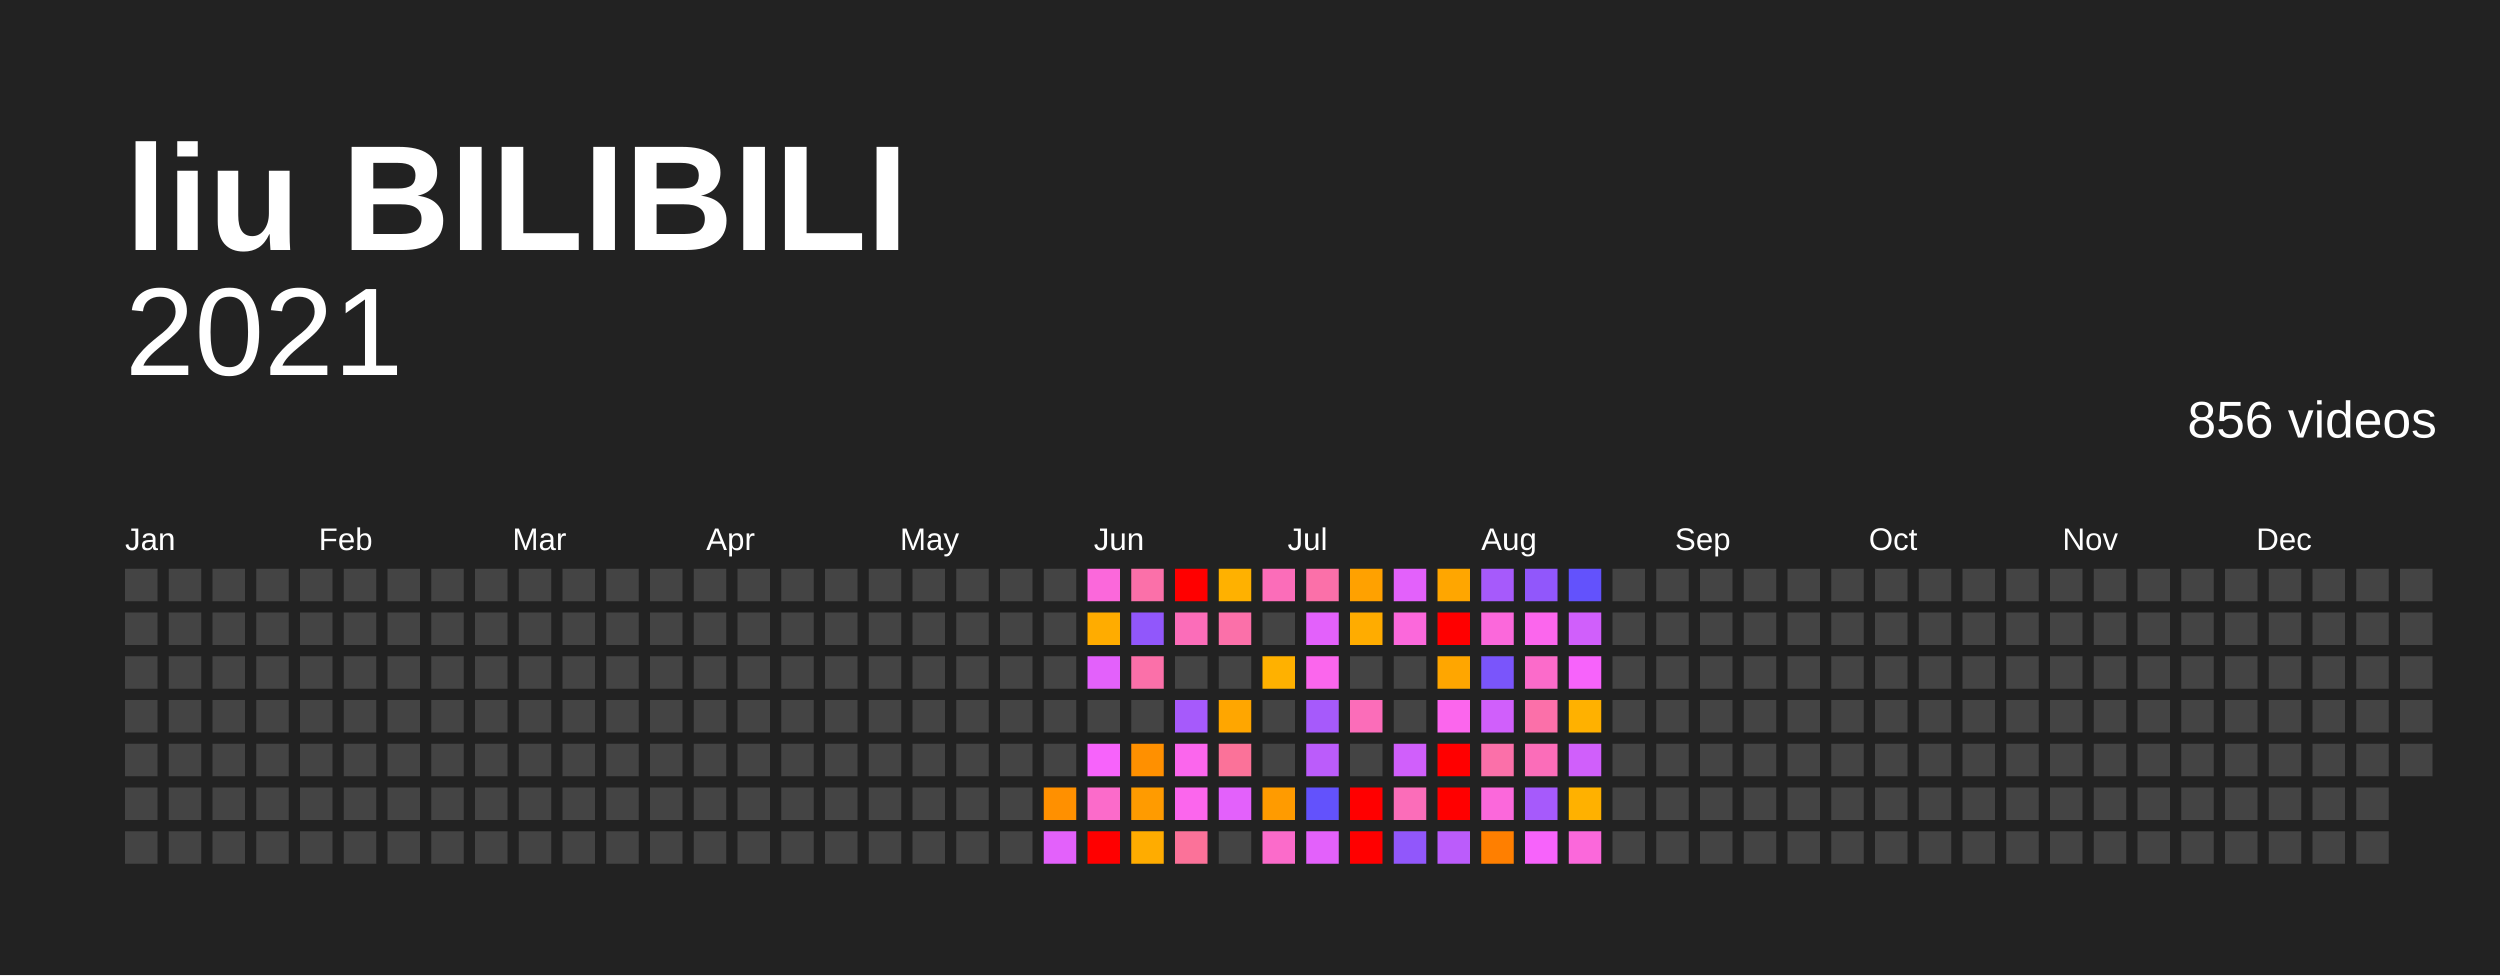
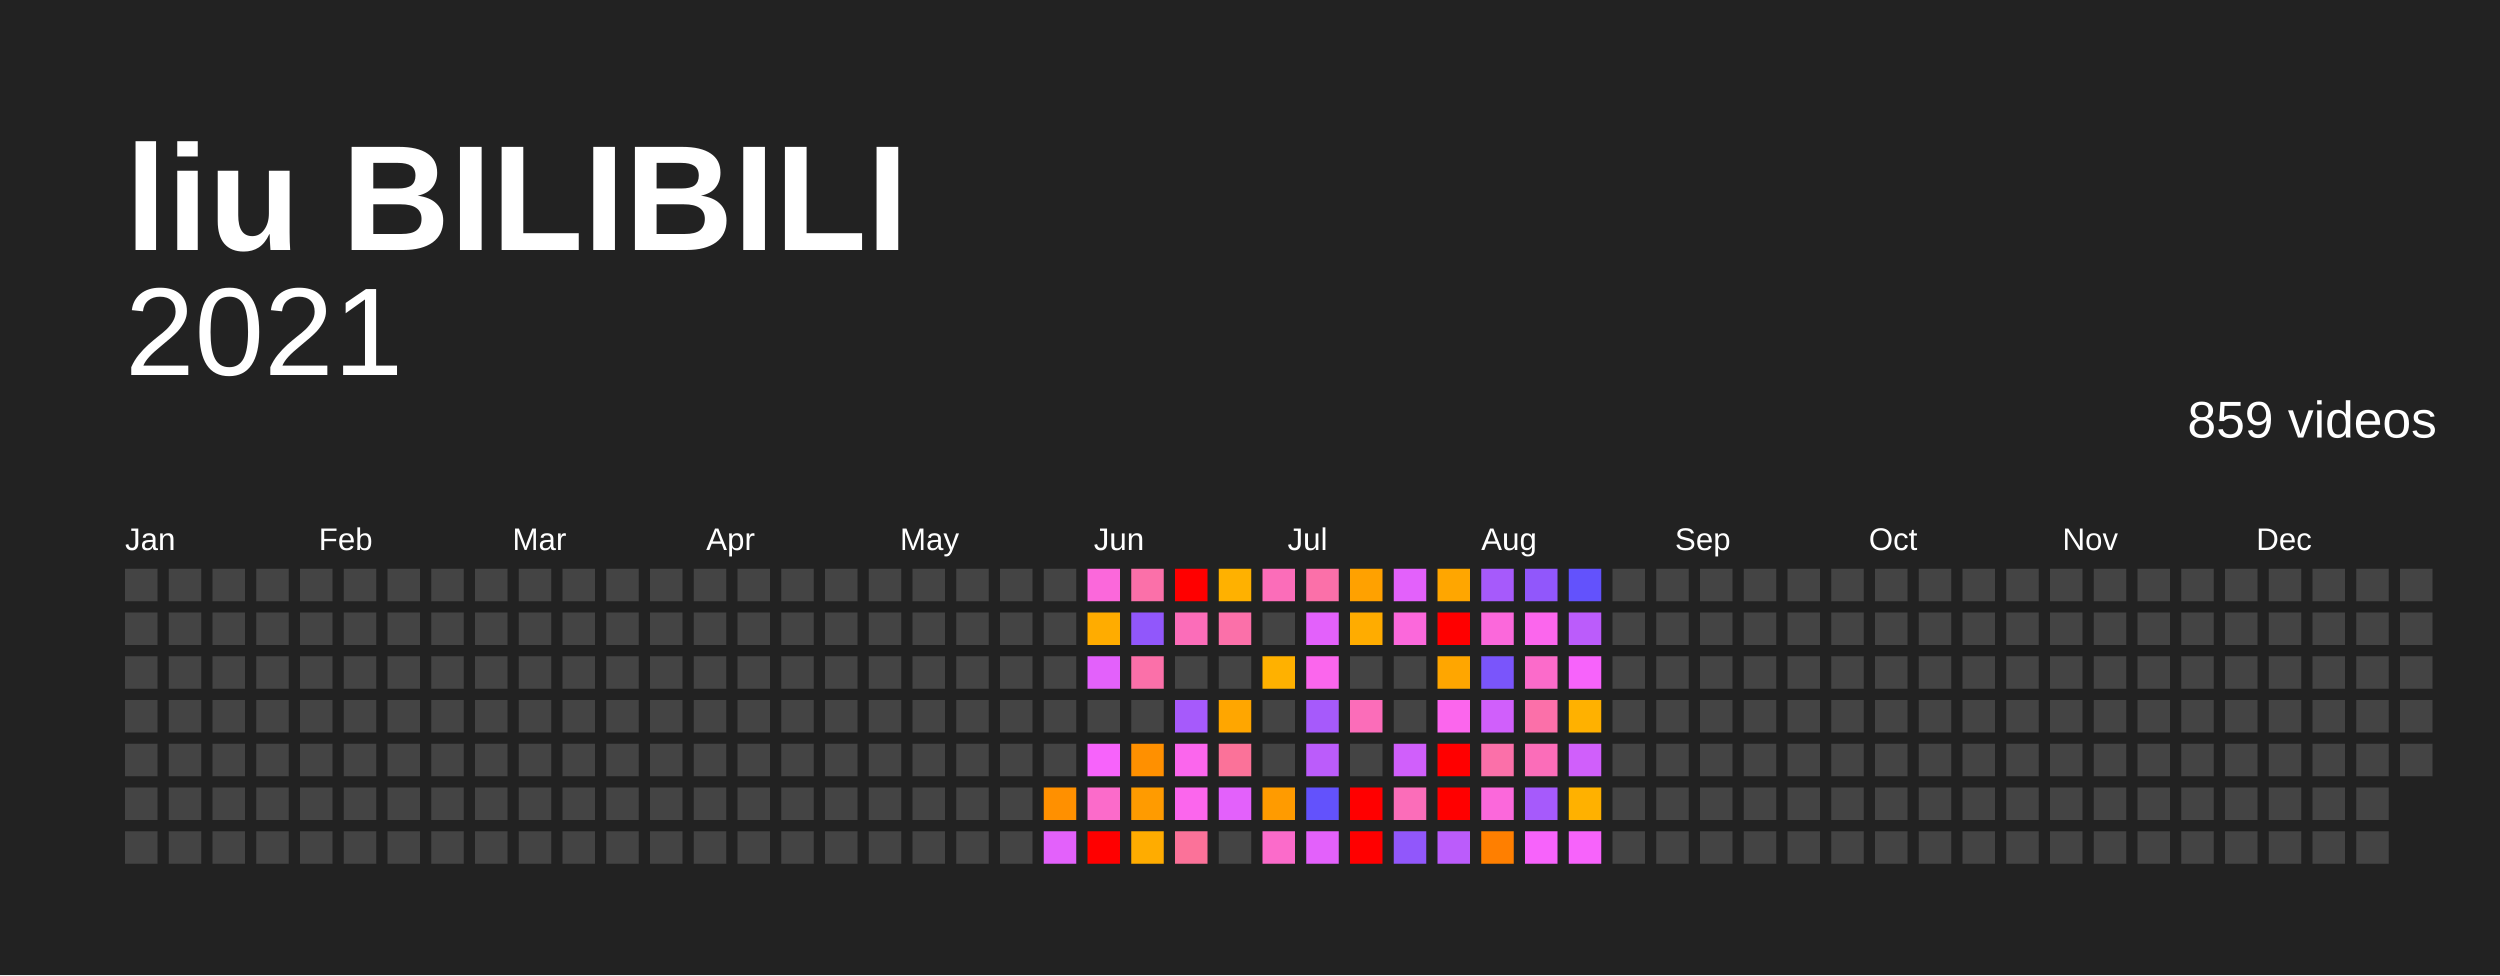
<svg xmlns="http://www.w3.org/2000/svg" baseProfile="full" height="78mm" version="1.1" viewBox="0,0,200,78" width="200mm">
  <defs />
  <rect fill="#222222" height="78" width="200" x="0" y="0" />
  <text fill="#FFFFFF" style="font-size:12px; font-family:Arial; font-weight:bold;" x="10" y="20">liu BILIBILI</text>
  <text alignment-baseline="hanging" fill="#FFFFFF" style="font-size:10.0px; font-family:Arial;" x="10" y="30">2021</text>
-   <text alignment-baseline="hanging" fill="#FFFFFF" style="font-size:4.125px; font-family:Arial;" x="175" y="35">856 videos</text>
+   <text alignment-baseline="hanging" fill="#FFFFFF" style="font-size:4.125px; font-family:Arial;" x="175" y="35">859 videos</text>
  <text fill="#FFFFFF" style="font-size:2.5px; font-family:Arial" x="10.0" y="44">Jan</text>
  <text fill="#FFFFFF" style="font-size:2.5px; font-family:Arial" x="25.5" y="44">Feb</text>
  <text fill="#FFFFFF" style="font-size:2.5px; font-family:Arial" x="41.0" y="44">Mar</text>
  <text fill="#FFFFFF" style="font-size:2.5px; font-family:Arial" x="56.5" y="44">Apr</text>
  <text fill="#FFFFFF" style="font-size:2.5px; font-family:Arial" x="72.0" y="44">May</text>
  <text fill="#FFFFFF" style="font-size:2.5px; font-family:Arial" x="87.5" y="44">Jun</text>
  <text fill="#FFFFFF" style="font-size:2.5px; font-family:Arial" x="103.0" y="44">Jul</text>
  <text fill="#FFFFFF" style="font-size:2.5px; font-family:Arial" x="118.5" y="44">Aug</text>
  <text fill="#FFFFFF" style="font-size:2.5px; font-family:Arial" x="134.0" y="44">Sep</text>
  <text fill="#FFFFFF" style="font-size:2.5px; font-family:Arial" x="149.5" y="44">Oct</text>
  <text fill="#FFFFFF" style="font-size:2.5px; font-family:Arial" x="165.0" y="44">Nov</text>
  <text fill="#FFFFFF" style="font-size:2.5px; font-family:Arial" x="180.5" y="44">Dec</text>
  <rect fill="#444444" height="2.6" width="2.6" x="10.0" y="45.5" />
  <rect fill="#444444" height="2.6" width="2.6" x="10.0" y="49.0" />
  <rect fill="#444444" height="2.6" width="2.6" x="10.0" y="52.5" />
  <rect fill="#444444" height="2.6" width="2.6" x="10.0" y="56.0" />
  <rect fill="#444444" height="2.6" width="2.6" x="10.0" y="59.5" />
  <rect fill="#444444" height="2.6" width="2.6" x="10.0" y="63.0" />
  <rect fill="#444444" height="2.6" width="2.6" x="10.0" y="66.5" />
  <rect fill="#444444" height="2.6" width="2.6" x="13.5" y="45.5" />
  <rect fill="#444444" height="2.6" width="2.6" x="13.5" y="49.0" />
  <rect fill="#444444" height="2.6" width="2.6" x="13.5" y="52.5" />
  <rect fill="#444444" height="2.6" width="2.6" x="13.5" y="56.0" />
  <rect fill="#444444" height="2.6" width="2.6" x="13.5" y="59.5" />
  <rect fill="#444444" height="2.6" width="2.6" x="13.5" y="63.0" />
  <rect fill="#444444" height="2.6" width="2.6" x="13.5" y="66.5" />
  <rect fill="#444444" height="2.6" width="2.6" x="17.0" y="45.5" />
  <rect fill="#444444" height="2.6" width="2.6" x="17.0" y="49.0" />
  <rect fill="#444444" height="2.6" width="2.6" x="17.0" y="52.5" />
  <rect fill="#444444" height="2.6" width="2.6" x="17.0" y="56.0" />
  <rect fill="#444444" height="2.6" width="2.6" x="17.0" y="59.5" />
  <rect fill="#444444" height="2.6" width="2.6" x="17.0" y="63.0" />
  <rect fill="#444444" height="2.6" width="2.6" x="17.0" y="66.5" />
  <rect fill="#444444" height="2.6" width="2.6" x="20.5" y="45.5" />
  <rect fill="#444444" height="2.6" width="2.6" x="20.5" y="49.0" />
  <rect fill="#444444" height="2.6" width="2.6" x="20.5" y="52.5" />
  <rect fill="#444444" height="2.6" width="2.6" x="20.5" y="56.0" />
  <rect fill="#444444" height="2.6" width="2.6" x="20.5" y="59.5" />
  <rect fill="#444444" height="2.6" width="2.6" x="20.5" y="63.0" />
  <rect fill="#444444" height="2.6" width="2.6" x="20.5" y="66.5" />
  <rect fill="#444444" height="2.6" width="2.6" x="24.0" y="45.5" />
  <rect fill="#444444" height="2.6" width="2.6" x="24.0" y="49.0" />
  <rect fill="#444444" height="2.6" width="2.6" x="24.0" y="52.5" />
  <rect fill="#444444" height="2.6" width="2.6" x="24.0" y="56.0" />
  <rect fill="#444444" height="2.6" width="2.6" x="24.0" y="59.5" />
  <rect fill="#444444" height="2.6" width="2.6" x="24.0" y="63.0" />
  <rect fill="#444444" height="2.6" width="2.6" x="24.0" y="66.5" />
  <rect fill="#444444" height="2.6" width="2.6" x="27.5" y="45.5" />
  <rect fill="#444444" height="2.6" width="2.6" x="27.5" y="49.0" />
  <rect fill="#444444" height="2.6" width="2.6" x="27.5" y="52.5" />
  <rect fill="#444444" height="2.6" width="2.6" x="27.5" y="56.0" />
  <rect fill="#444444" height="2.6" width="2.6" x="27.5" y="59.5" />
  <rect fill="#444444" height="2.6" width="2.6" x="27.5" y="63.0" />
  <rect fill="#444444" height="2.6" width="2.6" x="27.5" y="66.5" />
  <rect fill="#444444" height="2.6" width="2.6" x="31.0" y="45.5" />
  <rect fill="#444444" height="2.6" width="2.6" x="31.0" y="49.0" />
  <rect fill="#444444" height="2.6" width="2.6" x="31.0" y="52.5" />
  <rect fill="#444444" height="2.6" width="2.6" x="31.0" y="56.0" />
  <rect fill="#444444" height="2.6" width="2.6" x="31.0" y="59.5" />
  <rect fill="#444444" height="2.6" width="2.6" x="31.0" y="63.0" />
  <rect fill="#444444" height="2.6" width="2.6" x="31.0" y="66.5" />
  <rect fill="#444444" height="2.6" width="2.6" x="34.5" y="45.5" />
  <rect fill="#444444" height="2.6" width="2.6" x="34.5" y="49.0" />
  <rect fill="#444444" height="2.6" width="2.6" x="34.5" y="52.5" />
  <rect fill="#444444" height="2.6" width="2.6" x="34.5" y="56.0" />
  <rect fill="#444444" height="2.6" width="2.6" x="34.5" y="59.5" />
  <rect fill="#444444" height="2.6" width="2.6" x="34.5" y="63.0" />
  <rect fill="#444444" height="2.6" width="2.6" x="34.5" y="66.5" />
  <rect fill="#444444" height="2.6" width="2.6" x="38.0" y="45.5" />
  <rect fill="#444444" height="2.6" width="2.6" x="38.0" y="49.0" />
  <rect fill="#444444" height="2.6" width="2.6" x="38.0" y="52.5" />
  <rect fill="#444444" height="2.6" width="2.6" x="38.0" y="56.0" />
  <rect fill="#444444" height="2.6" width="2.6" x="38.0" y="59.5" />
  <rect fill="#444444" height="2.6" width="2.6" x="38.0" y="63.0" />
  <rect fill="#444444" height="2.6" width="2.6" x="38.0" y="66.5" />
  <rect fill="#444444" height="2.6" width="2.6" x="41.5" y="45.5" />
  <rect fill="#444444" height="2.6" width="2.6" x="41.5" y="49.0" />
  <rect fill="#444444" height="2.6" width="2.6" x="41.5" y="52.5" />
  <rect fill="#444444" height="2.6" width="2.6" x="41.5" y="56.0" />
  <rect fill="#444444" height="2.6" width="2.6" x="41.5" y="59.5" />
  <rect fill="#444444" height="2.6" width="2.6" x="41.5" y="63.0" />
  <rect fill="#444444" height="2.6" width="2.6" x="41.5" y="66.5" />
  <rect fill="#444444" height="2.6" width="2.6" x="45.0" y="45.5" />
  <rect fill="#444444" height="2.6" width="2.6" x="45.0" y="49.0" />
  <rect fill="#444444" height="2.6" width="2.6" x="45.0" y="52.5" />
  <rect fill="#444444" height="2.6" width="2.6" x="45.0" y="56.0" />
  <rect fill="#444444" height="2.6" width="2.6" x="45.0" y="59.5" />
  <rect fill="#444444" height="2.6" width="2.6" x="45.0" y="63.0" />
  <rect fill="#444444" height="2.6" width="2.6" x="45.0" y="66.5" />
  <rect fill="#444444" height="2.6" width="2.6" x="48.5" y="45.5" />
  <rect fill="#444444" height="2.6" width="2.6" x="48.5" y="49.0" />
  <rect fill="#444444" height="2.6" width="2.6" x="48.5" y="52.5" />
  <rect fill="#444444" height="2.6" width="2.6" x="48.5" y="56.0" />
  <rect fill="#444444" height="2.6" width="2.6" x="48.5" y="59.5" />
  <rect fill="#444444" height="2.6" width="2.6" x="48.5" y="63.0" />
  <rect fill="#444444" height="2.6" width="2.6" x="48.5" y="66.5" />
  <rect fill="#444444" height="2.6" width="2.6" x="52.0" y="45.5" />
  <rect fill="#444444" height="2.6" width="2.6" x="52.0" y="49.0" />
  <rect fill="#444444" height="2.6" width="2.6" x="52.0" y="52.5" />
  <rect fill="#444444" height="2.6" width="2.6" x="52.0" y="56.0" />
  <rect fill="#444444" height="2.6" width="2.6" x="52.0" y="59.5" />
  <rect fill="#444444" height="2.6" width="2.6" x="52.0" y="63.0" />
  <rect fill="#444444" height="2.6" width="2.6" x="52.0" y="66.5" />
  <rect fill="#444444" height="2.6" width="2.6" x="55.5" y="45.5" />
  <rect fill="#444444" height="2.6" width="2.6" x="55.5" y="49.0" />
  <rect fill="#444444" height="2.6" width="2.6" x="55.5" y="52.5" />
  <rect fill="#444444" height="2.6" width="2.6" x="55.5" y="56.0" />
  <rect fill="#444444" height="2.6" width="2.6" x="55.5" y="59.5" />
  <rect fill="#444444" height="2.6" width="2.6" x="55.5" y="63.0" />
  <rect fill="#444444" height="2.6" width="2.6" x="55.5" y="66.5" />
  <rect fill="#444444" height="2.6" width="2.6" x="59.0" y="45.5" />
  <rect fill="#444444" height="2.6" width="2.6" x="59.0" y="49.0" />
  <rect fill="#444444" height="2.6" width="2.6" x="59.0" y="52.5" />
  <rect fill="#444444" height="2.6" width="2.6" x="59.0" y="56.0" />
  <rect fill="#444444" height="2.6" width="2.6" x="59.0" y="59.5" />
  <rect fill="#444444" height="2.6" width="2.6" x="59.0" y="63.0" />
  <rect fill="#444444" height="2.6" width="2.6" x="59.0" y="66.5" />
  <rect fill="#444444" height="2.6" width="2.6" x="62.5" y="45.5" />
  <rect fill="#444444" height="2.6" width="2.6" x="62.5" y="49.0" />
  <rect fill="#444444" height="2.6" width="2.6" x="62.5" y="52.5" />
  <rect fill="#444444" height="2.6" width="2.6" x="62.5" y="56.0" />
  <rect fill="#444444" height="2.6" width="2.6" x="62.5" y="59.5" />
  <rect fill="#444444" height="2.6" width="2.6" x="62.5" y="63.0" />
  <rect fill="#444444" height="2.6" width="2.6" x="62.5" y="66.5" />
  <rect fill="#444444" height="2.6" width="2.6" x="66.0" y="45.5" />
  <rect fill="#444444" height="2.6" width="2.6" x="66.0" y="49.0" />
  <rect fill="#444444" height="2.6" width="2.6" x="66.0" y="52.5" />
  <rect fill="#444444" height="2.6" width="2.6" x="66.0" y="56.0" />
  <rect fill="#444444" height="2.6" width="2.6" x="66.0" y="59.5" />
  <rect fill="#444444" height="2.6" width="2.6" x="66.0" y="63.0" />
  <rect fill="#444444" height="2.6" width="2.6" x="66.0" y="66.5" />
  <rect fill="#444444" height="2.6" width="2.6" x="69.5" y="45.5" />
  <rect fill="#444444" height="2.6" width="2.6" x="69.5" y="49.0" />
  <rect fill="#444444" height="2.6" width="2.6" x="69.5" y="52.5" />
  <rect fill="#444444" height="2.6" width="2.6" x="69.5" y="56.0" />
  <rect fill="#444444" height="2.6" width="2.6" x="69.5" y="59.5" />
  <rect fill="#444444" height="2.6" width="2.6" x="69.5" y="63.0" />
  <rect fill="#444444" height="2.6" width="2.6" x="69.5" y="66.5" />
  <rect fill="#444444" height="2.6" width="2.6" x="73.0" y="45.5" />
  <rect fill="#444444" height="2.6" width="2.6" x="73.0" y="49.0" />
  <rect fill="#444444" height="2.6" width="2.6" x="73.0" y="52.5" />
  <rect fill="#444444" height="2.6" width="2.6" x="73.0" y="56.0" />
  <rect fill="#444444" height="2.6" width="2.6" x="73.0" y="59.5" />
  <rect fill="#444444" height="2.6" width="2.6" x="73.0" y="63.0" />
  <rect fill="#444444" height="2.6" width="2.6" x="73.0" y="66.5" />
  <rect fill="#444444" height="2.6" width="2.6" x="76.5" y="45.5" />
  <rect fill="#444444" height="2.6" width="2.6" x="76.5" y="49.0" />
  <rect fill="#444444" height="2.6" width="2.6" x="76.5" y="52.5" />
  <rect fill="#444444" height="2.6" width="2.6" x="76.5" y="56.0" />
  <rect fill="#444444" height="2.6" width="2.6" x="76.5" y="59.5" />
  <rect fill="#444444" height="2.6" width="2.6" x="76.5" y="63.0" />
  <rect fill="#444444" height="2.6" width="2.6" x="76.5" y="66.5" />
  <rect fill="#444444" height="2.6" width="2.6" x="80.0" y="45.5" />
  <rect fill="#444444" height="2.6" width="2.6" x="80.0" y="49.0" />
  <rect fill="#444444" height="2.6" width="2.6" x="80.0" y="52.5" />
  <rect fill="#444444" height="2.6" width="2.6" x="80.0" y="56.0" />
  <rect fill="#444444" height="2.6" width="2.6" x="80.0" y="59.5" />
  <rect fill="#444444" height="2.6" width="2.6" x="80.0" y="63.0" />
  <rect fill="#444444" height="2.6" width="2.6" x="80.0" y="66.5" />
  <rect fill="#444444" height="2.6" width="2.6" x="83.5" y="45.5" />
  <rect fill="#444444" height="2.6" width="2.6" x="83.5" y="49.0" />
  <rect fill="#444444" height="2.6" width="2.6" x="83.5" y="52.5" />
  <rect fill="#444444" height="2.6" width="2.6" x="83.5" y="56.0" />
  <rect fill="#444444" height="2.6" width="2.6" x="83.5" y="59.5" />
  <rect fill="#ff9000" height="2.6" width="2.6" x="83.5" y="63.0" />
  <rect fill="#e361fb" height="2.6" width="2.6" x="83.5" y="66.5" />
  <rect fill="#fb68db" height="2.6" width="2.6" x="87.0" y="45.5" />
  <rect fill="#ffac00" height="2.6" width="2.6" x="87.0" y="49.0" />
  <rect fill="#e361fb" height="2.6" width="2.6" x="87.0" y="52.5" />
  <rect fill="#444444" height="2.6" width="2.6" x="87.0" y="56.0" />
  <rect fill="#f763fb" height="2.6" width="2.6" x="87.0" y="59.5" />
  <rect fill="#fb6bca" height="2.6" width="2.6" x="87.0" y="63.0" />
  <rect fill="red" height="2.6" width="2.6" x="87.0" y="66.5" />
  <rect fill="#fb70a9" height="2.6" width="2.6" x="90.5" y="45.5" />
  <rect fill="#9157fb" height="2.6" width="2.6" x="90.5" y="49.0" />
  <rect fill="#fb70a9" height="2.6" width="2.6" x="90.5" y="52.5" />
  <rect fill="#444444" height="2.6" width="2.6" x="90.5" y="56.0" />
  <rect fill="#ff9000" height="2.6" width="2.6" x="90.5" y="59.5" />
  <rect fill="#ff9b00" height="2.6" width="2.6" x="90.5" y="63.0" />
  <rect fill="#ffac00" height="2.6" width="2.6" x="90.5" y="66.5" />
  <rect fill="red" height="2.6" width="2.6" x="94.0" y="45.5" />
  <rect fill="#fb6db9" height="2.6" width="2.6" x="94.0" y="49.0" />
  <rect fill="#444444" height="2.6" width="2.6" x="94.0" y="52.5" />
  <rect fill="#a65afb" height="2.6" width="2.6" x="94.0" y="56.0" />
  <rect fill="#fb66ed" height="2.6" width="2.6" x="94.0" y="59.5" />
  <rect fill="#fb66ed" height="2.6" width="2.6" x="94.0" y="63.0" />
  <rect fill="#fb7299" height="2.6" width="2.6" x="94.0" y="66.5" />
  <rect fill="#ffb100" height="2.6" width="2.6" x="97.5" y="45.5" />
  <rect fill="#fb70a9" height="2.6" width="2.6" x="97.5" y="49.0" />
  <rect fill="#444444" height="2.6" width="2.6" x="97.5" y="52.5" />
  <rect fill="#ffa600" height="2.6" width="2.6" x="97.5" y="56.0" />
  <rect fill="#fb7299" height="2.6" width="2.6" x="97.5" y="59.5" />
  <rect fill="#e361fb" height="2.6" width="2.6" x="97.5" y="63.0" />
  <rect fill="#444444" height="2.6" width="2.6" x="97.5" y="66.5" />
  <rect fill="#fb6db9" height="2.6" width="2.6" x="101.0" y="45.5" />
  <rect fill="#444444" height="2.6" width="2.6" x="101.0" y="49.0" />
  <rect fill="#ffb100" height="2.6" width="2.6" x="101.0" y="52.5" />
  <rect fill="#444444" height="2.6" width="2.6" x="101.0" y="56.0" />
  <rect fill="#444444" height="2.6" width="2.6" x="101.0" y="59.5" />
  <rect fill="#ff9b00" height="2.6" width="2.6" x="101.0" y="63.0" />
  <rect fill="#fb6bca" height="2.6" width="2.6" x="101.0" y="66.5" />
  <rect fill="#fb70a9" height="2.6" width="2.6" x="104.5" y="45.5" />
  <rect fill="#e361fb" height="2.6" width="2.6" x="104.5" y="49.0" />
  <rect fill="#fb66ed" height="2.6" width="2.6" x="104.5" y="52.5" />
  <rect fill="#a65afb" height="2.6" width="2.6" x="104.5" y="56.0" />
  <rect fill="#bb5cfb" height="2.6" width="2.6" x="104.5" y="59.5" />
  <rect fill="#6352fc" height="2.6" width="2.6" x="104.5" y="63.0" />
  <rect fill="#e361fb" height="2.6" width="2.6" x="104.5" y="66.5" />
  <rect fill="#ffa100" height="2.6" width="2.6" x="108.0" y="45.5" />
  <rect fill="#ffac00" height="2.6" width="2.6" x="108.0" y="49.0" />
  <rect fill="#444444" height="2.6" width="2.6" x="108.0" y="52.5" />
  <rect fill="#fb6db9" height="2.6" width="2.6" x="108.0" y="56.0" />
  <rect fill="#444444" height="2.6" width="2.6" x="108.0" y="59.5" />
  <rect fill="red" height="2.6" width="2.6" x="108.0" y="63.0" />
  <rect fill="red" height="2.6" width="2.6" x="108.0" y="66.5" />
  <rect fill="#e361fb" height="2.6" width="2.6" x="111.5" y="45.5" />
  <rect fill="#fb68db" height="2.6" width="2.6" x="111.5" y="49.0" />
  <rect fill="#444444" height="2.6" width="2.6" x="111.5" y="52.5" />
  <rect fill="#444444" height="2.6" width="2.6" x="111.5" y="56.0" />
  <rect fill="#d05ffb" height="2.6" width="2.6" x="111.5" y="59.5" />
  <rect fill="#fb6db9" height="2.6" width="2.6" x="111.5" y="63.0" />
  <rect fill="#9157fb" height="2.6" width="2.6" x="111.5" y="66.5" />
  <rect fill="#ffa600" height="2.6" width="2.6" x="115.0" y="45.5" />
  <rect fill="red" height="2.6" width="2.6" x="115.0" y="49.0" />
  <rect fill="#ffa600" height="2.6" width="2.6" x="115.0" y="52.5" />
  <rect fill="#fb66ed" height="2.6" width="2.6" x="115.0" y="56.0" />
  <rect fill="red" height="2.6" width="2.6" x="115.0" y="59.5" />
  <rect fill="red" height="2.6" width="2.6" x="115.0" y="63.0" />
  <rect fill="#bb5cfb" height="2.6" width="2.6" x="115.0" y="66.5" />
  <rect fill="#a65afb" height="2.6" width="2.6" x="118.5" y="45.5" />
  <rect fill="#fb68db" height="2.6" width="2.6" x="118.5" y="49.0" />
  <rect fill="#7a55fb" height="2.6" width="2.6" x="118.5" y="52.5" />
  <rect fill="#d05ffb" height="2.6" width="2.6" x="118.5" y="56.0" />
  <rect fill="#fb70a9" height="2.6" width="2.6" x="118.5" y="59.5" />
  <rect fill="#fb68db" height="2.6" width="2.6" x="118.5" y="63.0" />
  <rect fill="#ff7f00" height="2.6" width="2.6" x="118.5" y="66.5" />
  <rect fill="#9157fb" height="2.6" width="2.6" x="122.0" y="45.5" />
  <rect fill="#fb66ed" height="2.6" width="2.6" x="122.0" y="49.0" />
  <rect fill="#fb6bca" height="2.6" width="2.6" x="122.0" y="52.5" />
  <rect fill="#fb70a9" height="2.6" width="2.6" x="122.0" y="56.0" />
  <rect fill="#fb6db9" height="2.6" width="2.6" x="122.0" y="59.5" />
  <rect fill="#a65afb" height="2.6" width="2.6" x="122.0" y="63.0" />
  <rect fill="#f763fb" height="2.6" width="2.6" x="122.0" y="66.5" />
  <rect fill="#6352fc" height="2.6" width="2.6" x="125.5" y="45.5" />
-   <rect fill="#d05ffb" height="2.6" width="2.6" x="125.5" y="49.0" />
+   <rect fill="#bb5cfb" height="2.6" width="2.6" x="125.5" y="49.0" />
  <rect fill="#f763fb" height="2.6" width="2.6" x="125.5" y="52.5" />
  <rect fill="#ffb100" height="2.6" width="2.6" x="125.5" y="56.0" />
  <rect fill="#d05ffb" height="2.6" width="2.6" x="125.5" y="59.5" />
  <rect fill="#ffb100" height="2.6" width="2.6" x="125.5" y="63.0" />
-   <rect fill="#fb68db" height="2.6" width="2.6" x="125.5" y="66.5" />
+   <rect fill="#f763fb" height="2.6" width="2.6" x="125.5" y="66.5" />
  <rect fill="#444444" height="2.6" width="2.6" x="129.0" y="45.5" />
  <rect fill="#444444" height="2.6" width="2.6" x="129.0" y="49.0" />
  <rect fill="#444444" height="2.6" width="2.6" x="129.0" y="52.5" />
  <rect fill="#444444" height="2.6" width="2.6" x="129.0" y="56.0" />
  <rect fill="#444444" height="2.6" width="2.6" x="129.0" y="59.5" />
  <rect fill="#444444" height="2.6" width="2.6" x="129.0" y="63.0" />
  <rect fill="#444444" height="2.6" width="2.6" x="129.0" y="66.5" />
  <rect fill="#444444" height="2.6" width="2.6" x="132.5" y="45.5" />
  <rect fill="#444444" height="2.6" width="2.6" x="132.5" y="49.0" />
  <rect fill="#444444" height="2.6" width="2.6" x="132.5" y="52.5" />
  <rect fill="#444444" height="2.6" width="2.6" x="132.5" y="56.0" />
  <rect fill="#444444" height="2.6" width="2.6" x="132.5" y="59.5" />
  <rect fill="#444444" height="2.6" width="2.6" x="132.5" y="63.0" />
  <rect fill="#444444" height="2.6" width="2.6" x="132.5" y="66.5" />
  <rect fill="#444444" height="2.6" width="2.6" x="136.0" y="45.5" />
  <rect fill="#444444" height="2.6" width="2.6" x="136.0" y="49.0" />
  <rect fill="#444444" height="2.6" width="2.6" x="136.0" y="52.5" />
  <rect fill="#444444" height="2.6" width="2.6" x="136.0" y="56.0" />
  <rect fill="#444444" height="2.6" width="2.6" x="136.0" y="59.5" />
  <rect fill="#444444" height="2.6" width="2.6" x="136.0" y="63.0" />
  <rect fill="#444444" height="2.6" width="2.6" x="136.0" y="66.5" />
  <rect fill="#444444" height="2.6" width="2.6" x="139.5" y="45.5" />
  <rect fill="#444444" height="2.6" width="2.6" x="139.5" y="49.0" />
  <rect fill="#444444" height="2.6" width="2.6" x="139.5" y="52.5" />
  <rect fill="#444444" height="2.6" width="2.6" x="139.5" y="56.0" />
  <rect fill="#444444" height="2.6" width="2.6" x="139.5" y="59.5" />
  <rect fill="#444444" height="2.6" width="2.6" x="139.5" y="63.0" />
  <rect fill="#444444" height="2.6" width="2.6" x="139.5" y="66.5" />
  <rect fill="#444444" height="2.6" width="2.6" x="143.0" y="45.5" />
  <rect fill="#444444" height="2.6" width="2.6" x="143.0" y="49.0" />
  <rect fill="#444444" height="2.6" width="2.6" x="143.0" y="52.5" />
  <rect fill="#444444" height="2.6" width="2.6" x="143.0" y="56.0" />
  <rect fill="#444444" height="2.6" width="2.6" x="143.0" y="59.5" />
  <rect fill="#444444" height="2.6" width="2.6" x="143.0" y="63.0" />
  <rect fill="#444444" height="2.6" width="2.6" x="143.0" y="66.5" />
  <rect fill="#444444" height="2.6" width="2.6" x="146.5" y="45.5" />
  <rect fill="#444444" height="2.6" width="2.6" x="146.5" y="49.0" />
  <rect fill="#444444" height="2.6" width="2.6" x="146.5" y="52.5" />
  <rect fill="#444444" height="2.6" width="2.6" x="146.5" y="56.0" />
  <rect fill="#444444" height="2.6" width="2.6" x="146.5" y="59.5" />
  <rect fill="#444444" height="2.6" width="2.6" x="146.5" y="63.0" />
  <rect fill="#444444" height="2.6" width="2.6" x="146.5" y="66.5" />
  <rect fill="#444444" height="2.6" width="2.6" x="150.0" y="45.5" />
  <rect fill="#444444" height="2.6" width="2.6" x="150.0" y="49.0" />
  <rect fill="#444444" height="2.6" width="2.6" x="150.0" y="52.5" />
  <rect fill="#444444" height="2.6" width="2.6" x="150.0" y="56.0" />
  <rect fill="#444444" height="2.6" width="2.6" x="150.0" y="59.5" />
  <rect fill="#444444" height="2.6" width="2.6" x="150.0" y="63.0" />
  <rect fill="#444444" height="2.6" width="2.6" x="150.0" y="66.5" />
  <rect fill="#444444" height="2.6" width="2.6" x="153.5" y="45.5" />
  <rect fill="#444444" height="2.6" width="2.6" x="153.5" y="49.0" />
  <rect fill="#444444" height="2.6" width="2.6" x="153.5" y="52.5" />
  <rect fill="#444444" height="2.6" width="2.6" x="153.5" y="56.0" />
  <rect fill="#444444" height="2.6" width="2.6" x="153.5" y="59.5" />
  <rect fill="#444444" height="2.6" width="2.6" x="153.5" y="63.0" />
  <rect fill="#444444" height="2.6" width="2.6" x="153.5" y="66.5" />
  <rect fill="#444444" height="2.6" width="2.6" x="157.0" y="45.5" />
  <rect fill="#444444" height="2.6" width="2.6" x="157.0" y="49.0" />
  <rect fill="#444444" height="2.6" width="2.6" x="157.0" y="52.5" />
  <rect fill="#444444" height="2.6" width="2.6" x="157.0" y="56.0" />
  <rect fill="#444444" height="2.6" width="2.6" x="157.0" y="59.5" />
  <rect fill="#444444" height="2.6" width="2.6" x="157.0" y="63.0" />
  <rect fill="#444444" height="2.6" width="2.6" x="157.0" y="66.5" />
  <rect fill="#444444" height="2.6" width="2.6" x="160.5" y="45.5" />
  <rect fill="#444444" height="2.6" width="2.6" x="160.5" y="49.0" />
  <rect fill="#444444" height="2.6" width="2.6" x="160.5" y="52.5" />
  <rect fill="#444444" height="2.6" width="2.6" x="160.5" y="56.0" />
  <rect fill="#444444" height="2.6" width="2.6" x="160.5" y="59.5" />
  <rect fill="#444444" height="2.6" width="2.6" x="160.5" y="63.0" />
  <rect fill="#444444" height="2.6" width="2.6" x="160.5" y="66.5" />
  <rect fill="#444444" height="2.6" width="2.6" x="164.0" y="45.5" />
  <rect fill="#444444" height="2.6" width="2.6" x="164.0" y="49.0" />
  <rect fill="#444444" height="2.6" width="2.6" x="164.0" y="52.5" />
  <rect fill="#444444" height="2.6" width="2.6" x="164.0" y="56.0" />
  <rect fill="#444444" height="2.6" width="2.6" x="164.0" y="59.5" />
  <rect fill="#444444" height="2.6" width="2.6" x="164.0" y="63.0" />
  <rect fill="#444444" height="2.6" width="2.6" x="164.0" y="66.5" />
  <rect fill="#444444" height="2.6" width="2.6" x="167.5" y="45.5" />
  <rect fill="#444444" height="2.6" width="2.6" x="167.5" y="49.0" />
  <rect fill="#444444" height="2.6" width="2.6" x="167.5" y="52.5" />
  <rect fill="#444444" height="2.6" width="2.6" x="167.5" y="56.0" />
  <rect fill="#444444" height="2.6" width="2.6" x="167.5" y="59.5" />
  <rect fill="#444444" height="2.6" width="2.6" x="167.5" y="63.0" />
  <rect fill="#444444" height="2.6" width="2.6" x="167.5" y="66.5" />
  <rect fill="#444444" height="2.6" width="2.6" x="171.0" y="45.5" />
  <rect fill="#444444" height="2.6" width="2.6" x="171.0" y="49.0" />
  <rect fill="#444444" height="2.6" width="2.6" x="171.0" y="52.5" />
  <rect fill="#444444" height="2.6" width="2.6" x="171.0" y="56.0" />
  <rect fill="#444444" height="2.6" width="2.6" x="171.0" y="59.5" />
  <rect fill="#444444" height="2.6" width="2.6" x="171.0" y="63.0" />
  <rect fill="#444444" height="2.6" width="2.6" x="171.0" y="66.5" />
  <rect fill="#444444" height="2.6" width="2.6" x="174.5" y="45.5" />
  <rect fill="#444444" height="2.6" width="2.6" x="174.5" y="49.0" />
  <rect fill="#444444" height="2.6" width="2.6" x="174.5" y="52.5" />
  <rect fill="#444444" height="2.6" width="2.6" x="174.5" y="56.0" />
  <rect fill="#444444" height="2.6" width="2.6" x="174.5" y="59.5" />
  <rect fill="#444444" height="2.6" width="2.6" x="174.5" y="63.0" />
  <rect fill="#444444" height="2.6" width="2.6" x="174.5" y="66.5" />
  <rect fill="#444444" height="2.6" width="2.6" x="178.0" y="45.5" />
  <rect fill="#444444" height="2.6" width="2.6" x="178.0" y="49.0" />
  <rect fill="#444444" height="2.6" width="2.6" x="178.0" y="52.5" />
  <rect fill="#444444" height="2.6" width="2.6" x="178.0" y="56.0" />
  <rect fill="#444444" height="2.6" width="2.6" x="178.0" y="59.5" />
  <rect fill="#444444" height="2.6" width="2.6" x="178.0" y="63.0" />
  <rect fill="#444444" height="2.6" width="2.6" x="178.0" y="66.5" />
  <rect fill="#444444" height="2.6" width="2.6" x="181.5" y="45.5" />
  <rect fill="#444444" height="2.6" width="2.6" x="181.5" y="49.0" />
  <rect fill="#444444" height="2.6" width="2.6" x="181.5" y="52.5" />
  <rect fill="#444444" height="2.6" width="2.6" x="181.5" y="56.0" />
  <rect fill="#444444" height="2.6" width="2.6" x="181.5" y="59.5" />
  <rect fill="#444444" height="2.6" width="2.6" x="181.5" y="63.0" />
  <rect fill="#444444" height="2.6" width="2.6" x="181.5" y="66.5" />
  <rect fill="#444444" height="2.6" width="2.6" x="185.0" y="45.5" />
  <rect fill="#444444" height="2.6" width="2.6" x="185.0" y="49.0" />
  <rect fill="#444444" height="2.6" width="2.6" x="185.0" y="52.5" />
  <rect fill="#444444" height="2.6" width="2.6" x="185.0" y="56.0" />
  <rect fill="#444444" height="2.6" width="2.6" x="185.0" y="59.5" />
  <rect fill="#444444" height="2.6" width="2.6" x="185.0" y="63.0" />
  <rect fill="#444444" height="2.6" width="2.6" x="185.0" y="66.5" />
  <rect fill="#444444" height="2.6" width="2.6" x="188.5" y="45.5" />
  <rect fill="#444444" height="2.6" width="2.6" x="188.5" y="49.0" />
  <rect fill="#444444" height="2.6" width="2.6" x="188.5" y="52.5" />
  <rect fill="#444444" height="2.6" width="2.6" x="188.5" y="56.0" />
  <rect fill="#444444" height="2.6" width="2.6" x="188.5" y="59.5" />
  <rect fill="#444444" height="2.6" width="2.6" x="188.5" y="63.0" />
  <rect fill="#444444" height="2.6" width="2.6" x="188.5" y="66.5" />
  <rect fill="#444444" height="2.6" width="2.6" x="192.0" y="45.5" />
  <rect fill="#444444" height="2.6" width="2.6" x="192.0" y="49.0" />
  <rect fill="#444444" height="2.6" width="2.6" x="192.0" y="52.5" />
  <rect fill="#444444" height="2.6" width="2.6" x="192.0" y="56.0" />
  <rect fill="#444444" height="2.6" width="2.6" x="192.0" y="59.5" />
</svg>
